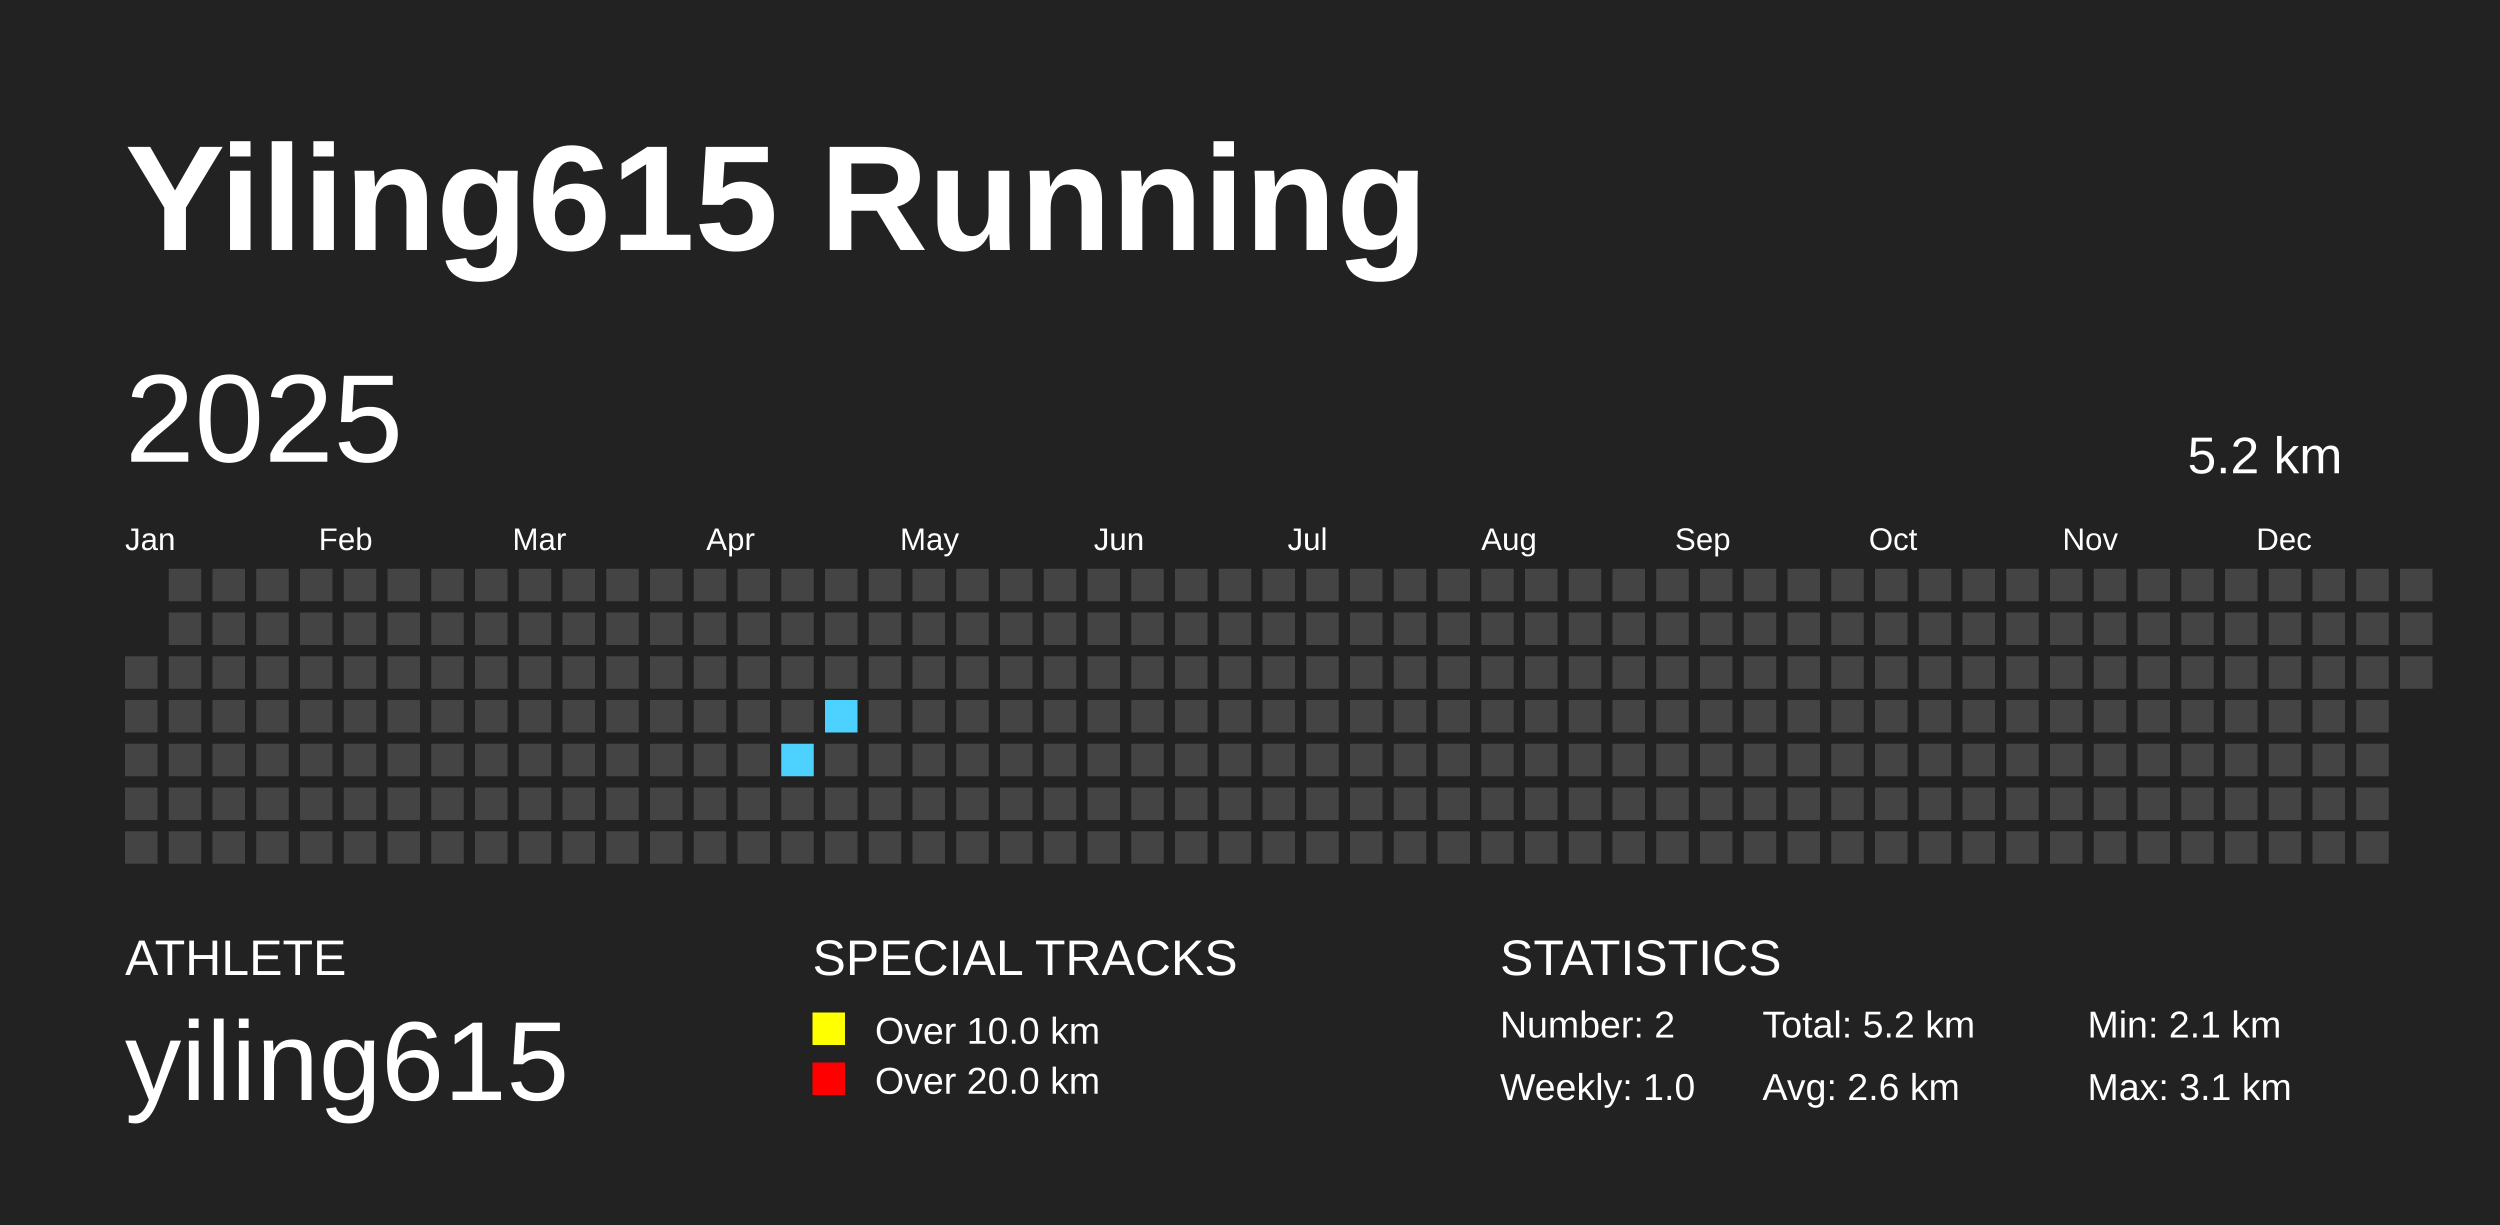
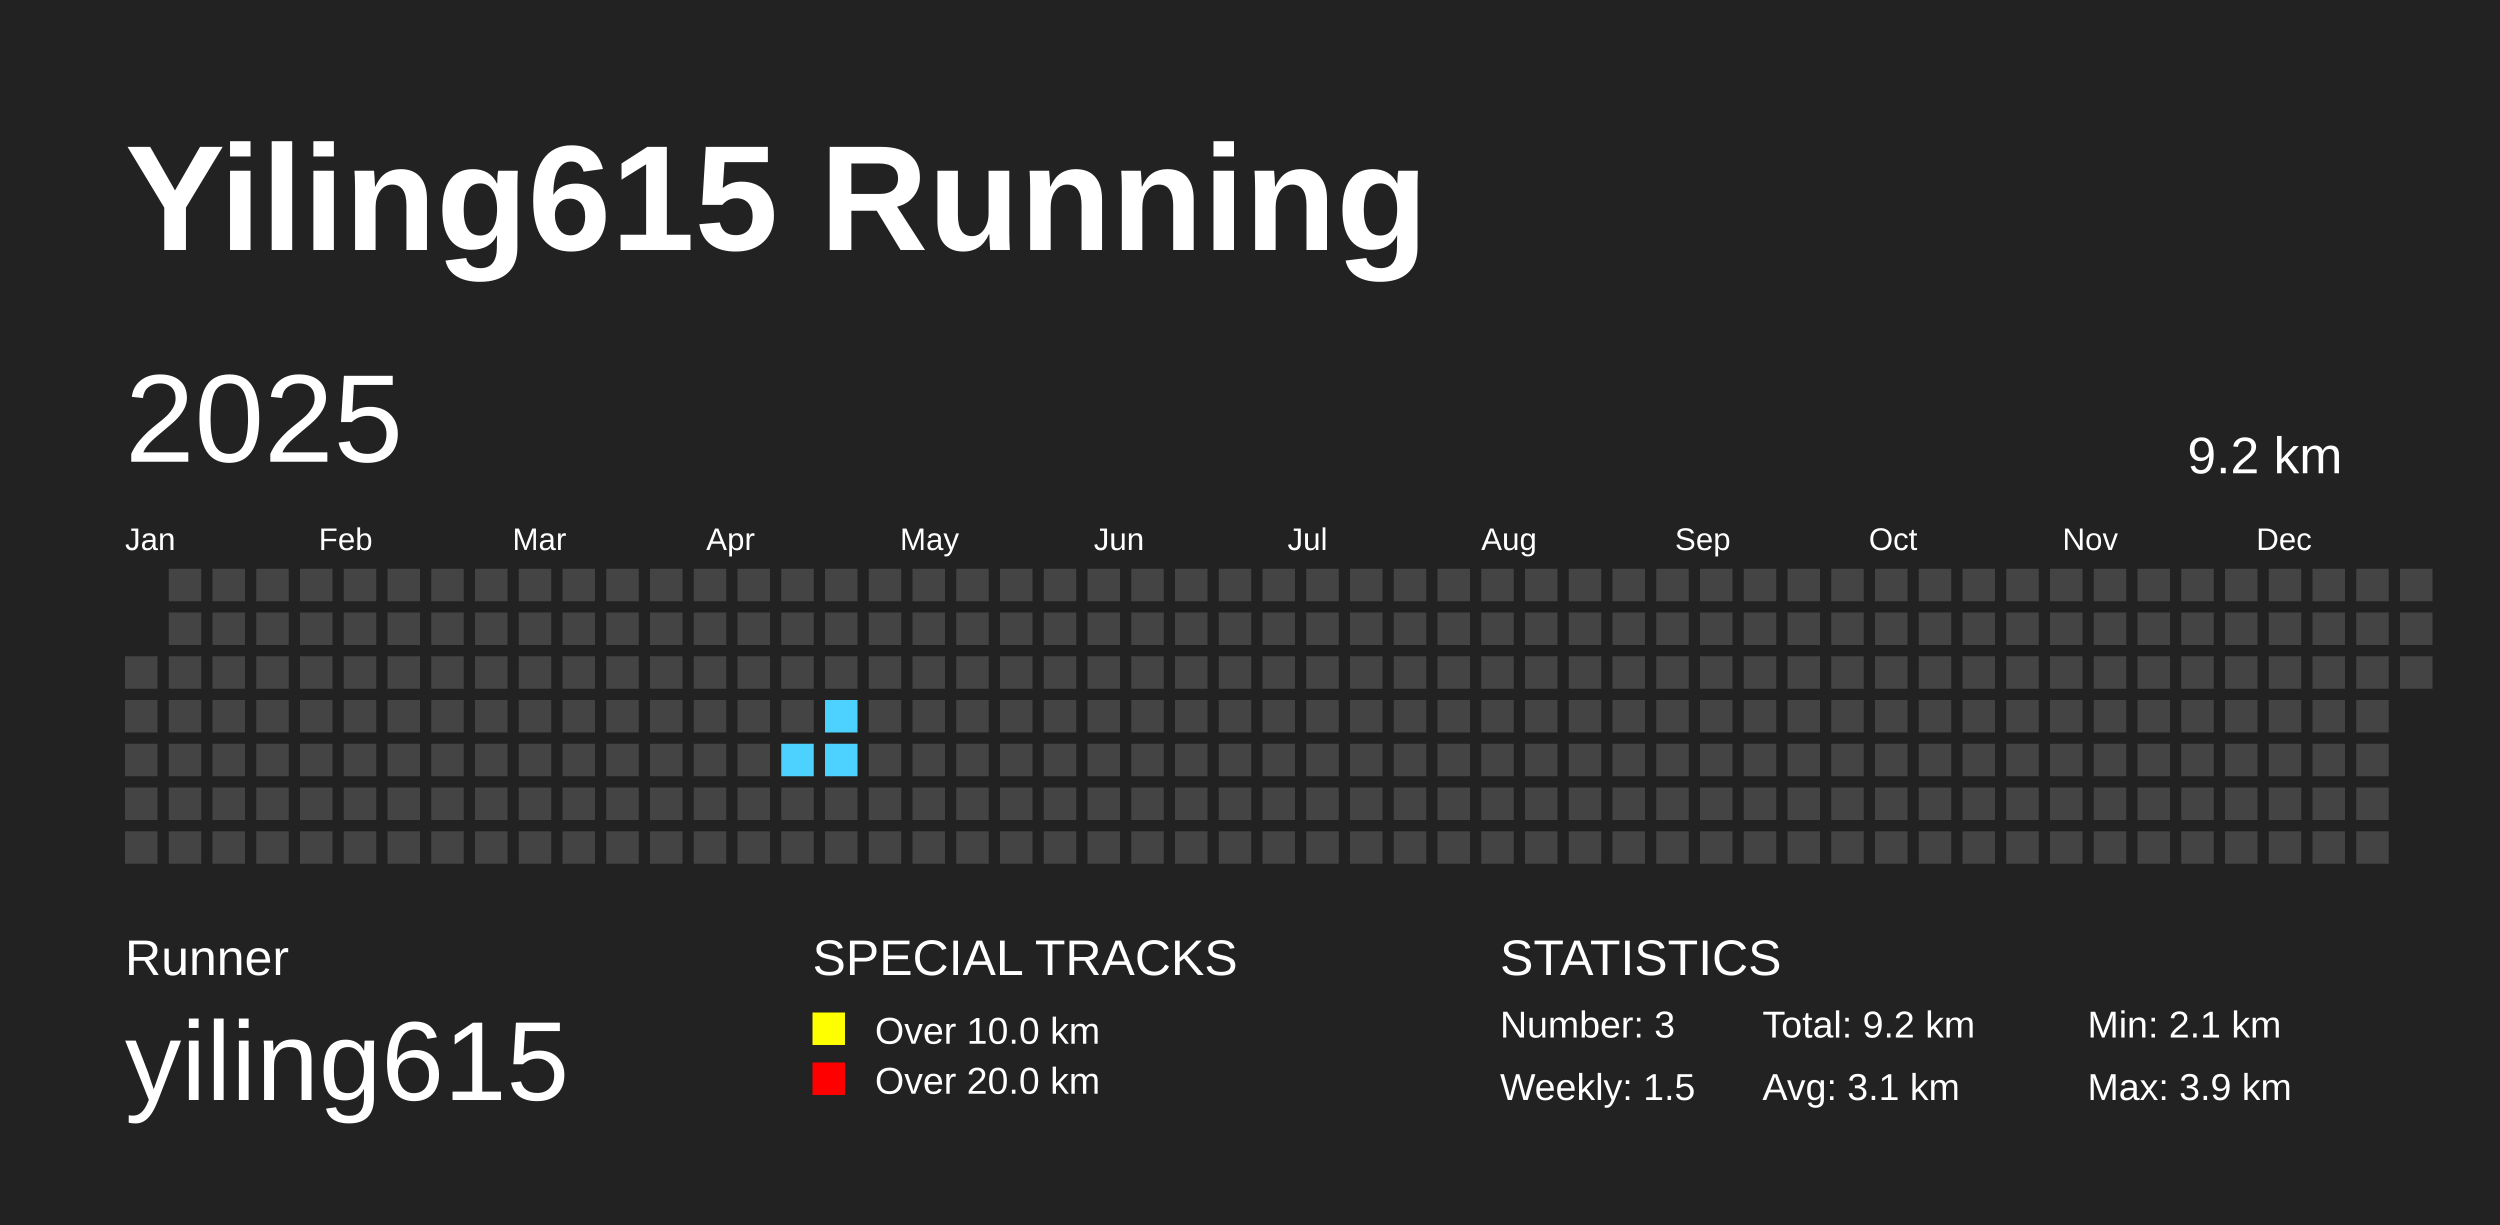
<svg xmlns="http://www.w3.org/2000/svg" baseProfile="full" height="98mm" version="1.1" viewBox="0,0,200,98" width="200mm">
  <defs />
  <rect fill="#222222" height="98" width="200" x="0" y="0" />
  <text fill="#FFFFFF" style="font-size:12px; font-family:Arial; font-weight:bold;" x="10" y="20">Yiling615 Running</text>
-   <text fill="#FFFFFF" style="font-size:4px; font-family:Arial" x="10" y="78">ATHLETE</text>
+   <text fill="#FFFFFF" style="font-size:4px; font-family:Arial" x="10" y="78">Runner</text>
  <text fill="#FFFFFF" style="font-size:9px; font-family:Arial" x="10" y="88">yiling615</text>
  <text fill="#FFFFFF" style="font-size:4px; font-family:Arial" x="65" y="78">SPECIAL TRACKS</text>
  <rect fill="yellow" height="2.6" width="2.6" x="65" y="81" />
  <text fill="#FFFFFF" style="font-size:3px; font-family:Arial" x="70" y="83.5">Over 10.0 km</text>
  <rect fill="red" height="2.6" width="2.6" x="65" y="85" />
  <text fill="#FFFFFF" style="font-size:3px; font-family:Arial" x="70" y="87.5">Over 20.0 km</text>
  <text fill="#FFFFFF" style="font-size:4px; font-family:Arial" x="120" y="78">STATISTICS</text>
-   <text fill="#FFFFFF" style="font-size:3px; font-family:Arial" x="120" y="83">Number: 2</text>
-   <text fill="#FFFFFF" style="font-size:3px; font-family:Arial" x="120" y="88">Weekly: 1.0</text>
-   <text fill="#FFFFFF" style="font-size:3px; font-family:Arial" x="141" y="83">Total: 5.2 km</text>
-   <text fill="#FFFFFF" style="font-size:3px; font-family:Arial" x="141" y="88">Avg: 2.6 km</text>
+   <text fill="#FFFFFF" style="font-size:3px; font-family:Arial" x="120" y="83">Number: 3</text>
+   <text fill="#FFFFFF" style="font-size:3px; font-family:Arial" x="120" y="88">Weekly: 1.5</text>
+   <text fill="#FFFFFF" style="font-size:3px; font-family:Arial" x="141" y="83">Total: 9.2 km</text>
+   <text fill="#FFFFFF" style="font-size:3px; font-family:Arial" x="141" y="88">Avg: 3.1 km</text>
  <text fill="#FFFFFF" style="font-size:3px; font-family:Arial" x="167" y="83">Min: 2.1 km</text>
-   <text fill="#FFFFFF" style="font-size:3px; font-family:Arial" x="167" y="88">Max: 3.1 km</text>
+   <text fill="#FFFFFF" style="font-size:3px; font-family:Arial" x="167" y="88">Max: 3.9 km</text>
  <text dominant-baseline="hanging" fill="#FFFFFF" style="font-size:10.0px; font-family:Arial;" x="10" y="30">2025</text>
-   <text dominant-baseline="hanging" fill="#FFFFFF" style="font-size:4.125px; font-family:Arial;" x="175" y="35">5.2 km</text>
+   <text dominant-baseline="hanging" fill="#FFFFFF" style="font-size:4.125px; font-family:Arial;" x="175" y="35">9.2 km</text>
  <text fill="#FFFFFF" style="font-size:2.5px; font-family:Arial" x="10.0" y="44">Jan</text>
  <text fill="#FFFFFF" style="font-size:2.5px; font-family:Arial" x="25.5" y="44">Feb</text>
  <text fill="#FFFFFF" style="font-size:2.5px; font-family:Arial" x="41.0" y="44">Mar</text>
  <text fill="#FFFFFF" style="font-size:2.5px; font-family:Arial" x="56.5" y="44">Apr</text>
  <text fill="#FFFFFF" style="font-size:2.5px; font-family:Arial" x="72.0" y="44">May</text>
  <text fill="#FFFFFF" style="font-size:2.5px; font-family:Arial" x="87.5" y="44">Jun</text>
  <text fill="#FFFFFF" style="font-size:2.5px; font-family:Arial" x="103.0" y="44">Jul</text>
  <text fill="#FFFFFF" style="font-size:2.5px; font-family:Arial" x="118.5" y="44">Aug</text>
  <text fill="#FFFFFF" style="font-size:2.5px; font-family:Arial" x="134.0" y="44">Sep</text>
  <text fill="#FFFFFF" style="font-size:2.5px; font-family:Arial" x="149.5" y="44">Oct</text>
  <text fill="#FFFFFF" style="font-size:2.5px; font-family:Arial" x="165.0" y="44">Nov</text>
  <text fill="#FFFFFF" style="font-size:2.5px; font-family:Arial" x="180.5" y="44">Dec</text>
  <rect fill="#444444" height="2.6" width="2.6" x="10.0" y="52.5" />
  <rect fill="#444444" height="2.6" width="2.6" x="10.0" y="56.0" />
  <rect fill="#444444" height="2.6" width="2.6" x="10.0" y="59.5" />
  <rect fill="#444444" height="2.6" width="2.6" x="10.0" y="63.0" />
  <rect fill="#444444" height="2.6" width="2.6" x="10.0" y="66.5" />
  <rect fill="#444444" height="2.6" width="2.6" x="13.5" y="45.5" />
  <rect fill="#444444" height="2.6" width="2.6" x="13.5" y="49.0" />
  <rect fill="#444444" height="2.6" width="2.6" x="13.5" y="52.5" />
  <rect fill="#444444" height="2.6" width="2.6" x="13.5" y="56.0" />
  <rect fill="#444444" height="2.6" width="2.6" x="13.5" y="59.5" />
  <rect fill="#444444" height="2.6" width="2.6" x="13.5" y="63.0" />
  <rect fill="#444444" height="2.6" width="2.6" x="13.5" y="66.5" />
  <rect fill="#444444" height="2.6" width="2.6" x="17.0" y="45.5" />
  <rect fill="#444444" height="2.6" width="2.6" x="17.0" y="49.0" />
  <rect fill="#444444" height="2.6" width="2.6" x="17.0" y="52.5" />
  <rect fill="#444444" height="2.6" width="2.6" x="17.0" y="56.0" />
  <rect fill="#444444" height="2.6" width="2.6" x="17.0" y="59.5" />
  <rect fill="#444444" height="2.6" width="2.6" x="17.0" y="63.0" />
  <rect fill="#444444" height="2.6" width="2.6" x="17.0" y="66.5" />
  <rect fill="#444444" height="2.6" width="2.6" x="20.5" y="45.5" />
  <rect fill="#444444" height="2.6" width="2.6" x="20.5" y="49.0" />
  <rect fill="#444444" height="2.6" width="2.6" x="20.5" y="52.5" />
  <rect fill="#444444" height="2.6" width="2.6" x="20.5" y="56.0" />
  <rect fill="#444444" height="2.6" width="2.6" x="20.5" y="59.5" />
  <rect fill="#444444" height="2.6" width="2.6" x="20.5" y="63.0" />
  <rect fill="#444444" height="2.6" width="2.6" x="20.5" y="66.5" />
  <rect fill="#444444" height="2.6" width="2.6" x="24.0" y="45.5" />
  <rect fill="#444444" height="2.6" width="2.6" x="24.0" y="49.0" />
  <rect fill="#444444" height="2.6" width="2.6" x="24.0" y="52.5" />
  <rect fill="#444444" height="2.6" width="2.6" x="24.0" y="56.0" />
  <rect fill="#444444" height="2.6" width="2.6" x="24.0" y="59.5" />
  <rect fill="#444444" height="2.6" width="2.6" x="24.0" y="63.0" />
  <rect fill="#444444" height="2.6" width="2.6" x="24.0" y="66.5" />
  <rect fill="#444444" height="2.6" width="2.6" x="27.5" y="45.5" />
  <rect fill="#444444" height="2.6" width="2.6" x="27.5" y="49.0" />
  <rect fill="#444444" height="2.6" width="2.6" x="27.5" y="52.5" />
  <rect fill="#444444" height="2.6" width="2.6" x="27.5" y="56.0" />
  <rect fill="#444444" height="2.6" width="2.6" x="27.5" y="59.5" />
  <rect fill="#444444" height="2.6" width="2.6" x="27.5" y="63.0" />
  <rect fill="#444444" height="2.6" width="2.6" x="27.5" y="66.5" />
  <rect fill="#444444" height="2.6" width="2.6" x="31.0" y="45.5" />
  <rect fill="#444444" height="2.6" width="2.6" x="31.0" y="49.0" />
  <rect fill="#444444" height="2.6" width="2.6" x="31.0" y="52.5" />
  <rect fill="#444444" height="2.6" width="2.6" x="31.0" y="56.0" />
  <rect fill="#444444" height="2.6" width="2.6" x="31.0" y="59.5" />
  <rect fill="#444444" height="2.6" width="2.6" x="31.0" y="63.0" />
  <rect fill="#444444" height="2.6" width="2.6" x="31.0" y="66.5" />
  <rect fill="#444444" height="2.6" width="2.6" x="34.5" y="45.5" />
  <rect fill="#444444" height="2.6" width="2.6" x="34.5" y="49.0" />
  <rect fill="#444444" height="2.6" width="2.6" x="34.5" y="52.5" />
  <rect fill="#444444" height="2.6" width="2.6" x="34.5" y="56.0" />
  <rect fill="#444444" height="2.6" width="2.6" x="34.5" y="59.5" />
  <rect fill="#444444" height="2.6" width="2.6" x="34.5" y="63.0" />
  <rect fill="#444444" height="2.6" width="2.6" x="34.5" y="66.5" />
  <rect fill="#444444" height="2.6" width="2.6" x="38.0" y="45.5" />
  <rect fill="#444444" height="2.6" width="2.6" x="38.0" y="49.0" />
  <rect fill="#444444" height="2.6" width="2.6" x="38.0" y="52.5" />
  <rect fill="#444444" height="2.6" width="2.6" x="38.0" y="56.0" />
  <rect fill="#444444" height="2.6" width="2.6" x="38.0" y="59.5" />
  <rect fill="#444444" height="2.6" width="2.6" x="38.0" y="63.0" />
  <rect fill="#444444" height="2.6" width="2.6" x="38.0" y="66.5" />
  <rect fill="#444444" height="2.6" width="2.6" x="41.5" y="45.5" />
  <rect fill="#444444" height="2.6" width="2.6" x="41.5" y="49.0" />
  <rect fill="#444444" height="2.6" width="2.6" x="41.5" y="52.5" />
  <rect fill="#444444" height="2.6" width="2.6" x="41.5" y="56.0" />
  <rect fill="#444444" height="2.6" width="2.6" x="41.5" y="59.5" />
  <rect fill="#444444" height="2.6" width="2.6" x="41.5" y="63.0" />
  <rect fill="#444444" height="2.6" width="2.6" x="41.5" y="66.5" />
  <rect fill="#444444" height="2.6" width="2.6" x="45.0" y="45.5" />
  <rect fill="#444444" height="2.6" width="2.6" x="45.0" y="49.0" />
  <rect fill="#444444" height="2.6" width="2.6" x="45.0" y="52.5" />
  <rect fill="#444444" height="2.6" width="2.6" x="45.0" y="56.0" />
  <rect fill="#444444" height="2.6" width="2.6" x="45.0" y="59.5" />
  <rect fill="#444444" height="2.6" width="2.6" x="45.0" y="63.0" />
  <rect fill="#444444" height="2.6" width="2.6" x="45.0" y="66.5" />
  <rect fill="#444444" height="2.6" width="2.6" x="48.5" y="45.5" />
  <rect fill="#444444" height="2.6" width="2.6" x="48.5" y="49.0" />
  <rect fill="#444444" height="2.6" width="2.6" x="48.5" y="52.5" />
  <rect fill="#444444" height="2.6" width="2.6" x="48.5" y="56.0" />
  <rect fill="#444444" height="2.6" width="2.6" x="48.5" y="59.5" />
  <rect fill="#444444" height="2.6" width="2.6" x="48.5" y="63.0" />
  <rect fill="#444444" height="2.6" width="2.6" x="48.5" y="66.5" />
  <rect fill="#444444" height="2.6" width="2.6" x="52.0" y="45.5" />
  <rect fill="#444444" height="2.6" width="2.6" x="52.0" y="49.0" />
  <rect fill="#444444" height="2.6" width="2.6" x="52.0" y="52.5" />
  <rect fill="#444444" height="2.6" width="2.6" x="52.0" y="56.0" />
  <rect fill="#444444" height="2.6" width="2.6" x="52.0" y="59.5" />
  <rect fill="#444444" height="2.6" width="2.6" x="52.0" y="63.0" />
  <rect fill="#444444" height="2.6" width="2.6" x="52.0" y="66.5" />
  <rect fill="#444444" height="2.6" width="2.6" x="55.5" y="45.5" />
  <rect fill="#444444" height="2.6" width="2.6" x="55.5" y="49.0" />
  <rect fill="#444444" height="2.6" width="2.6" x="55.5" y="52.5" />
  <rect fill="#444444" height="2.6" width="2.6" x="55.5" y="56.0" />
  <rect fill="#444444" height="2.6" width="2.6" x="55.5" y="59.5" />
  <rect fill="#444444" height="2.6" width="2.6" x="55.5" y="63.0" />
  <rect fill="#444444" height="2.6" width="2.6" x="55.5" y="66.5" />
  <rect fill="#444444" height="2.6" width="2.6" x="59.0" y="45.5" />
  <rect fill="#444444" height="2.6" width="2.6" x="59.0" y="49.0" />
  <rect fill="#444444" height="2.6" width="2.6" x="59.0" y="52.5" />
  <rect fill="#444444" height="2.6" width="2.6" x="59.0" y="56.0" />
  <rect fill="#444444" height="2.6" width="2.6" x="59.0" y="59.5" />
  <rect fill="#444444" height="2.6" width="2.6" x="59.0" y="63.0" />
  <rect fill="#444444" height="2.6" width="2.6" x="59.0" y="66.5" />
  <rect fill="#444444" height="2.6" width="2.6" x="62.5" y="45.5" />
  <rect fill="#444444" height="2.6" width="2.6" x="62.5" y="49.0" />
  <rect fill="#444444" height="2.6" width="2.6" x="62.5" y="52.5" />
  <rect fill="#444444" height="2.6" width="2.6" x="62.5" y="56.0" />
  <rect fill="#4DD2FF" height="2.6" width="2.6" x="62.5" y="59.5" />
  <rect fill="#444444" height="2.6" width="2.6" x="62.5" y="63.0" />
  <rect fill="#444444" height="2.6" width="2.6" x="62.5" y="66.5" />
  <rect fill="#444444" height="2.6" width="2.6" x="66.0" y="45.5" />
  <rect fill="#444444" height="2.6" width="2.6" x="66.0" y="49.0" />
  <rect fill="#444444" height="2.6" width="2.6" x="66.0" y="52.5" />
  <rect fill="#4DD2FF" height="2.6" width="2.6" x="66.0" y="56.0" />
-   <rect fill="#444444" height="2.6" width="2.6" x="66.0" y="59.5" />
+   <rect fill="#4DD2FF" height="2.6" width="2.6" x="66.0" y="59.5" />
  <rect fill="#444444" height="2.6" width="2.6" x="66.0" y="63.0" />
  <rect fill="#444444" height="2.6" width="2.6" x="66.0" y="66.5" />
  <rect fill="#444444" height="2.6" width="2.6" x="69.5" y="45.5" />
  <rect fill="#444444" height="2.6" width="2.6" x="69.5" y="49.0" />
  <rect fill="#444444" height="2.6" width="2.6" x="69.5" y="52.5" />
  <rect fill="#444444" height="2.6" width="2.6" x="69.5" y="56.0" />
  <rect fill="#444444" height="2.6" width="2.6" x="69.5" y="59.5" />
  <rect fill="#444444" height="2.6" width="2.6" x="69.5" y="63.0" />
  <rect fill="#444444" height="2.6" width="2.6" x="69.5" y="66.5" />
  <rect fill="#444444" height="2.6" width="2.6" x="73.0" y="45.5" />
  <rect fill="#444444" height="2.6" width="2.6" x="73.0" y="49.0" />
  <rect fill="#444444" height="2.6" width="2.6" x="73.0" y="52.5" />
  <rect fill="#444444" height="2.6" width="2.6" x="73.0" y="56.0" />
  <rect fill="#444444" height="2.6" width="2.6" x="73.0" y="59.5" />
  <rect fill="#444444" height="2.6" width="2.6" x="73.0" y="63.0" />
  <rect fill="#444444" height="2.6" width="2.6" x="73.0" y="66.5" />
  <rect fill="#444444" height="2.6" width="2.6" x="76.5" y="45.5" />
  <rect fill="#444444" height="2.6" width="2.6" x="76.5" y="49.0" />
  <rect fill="#444444" height="2.6" width="2.6" x="76.5" y="52.5" />
  <rect fill="#444444" height="2.6" width="2.6" x="76.5" y="56.0" />
  <rect fill="#444444" height="2.6" width="2.6" x="76.5" y="59.5" />
  <rect fill="#444444" height="2.6" width="2.6" x="76.5" y="63.0" />
  <rect fill="#444444" height="2.6" width="2.6" x="76.5" y="66.5" />
  <rect fill="#444444" height="2.6" width="2.6" x="80.0" y="45.5" />
  <rect fill="#444444" height="2.6" width="2.6" x="80.0" y="49.0" />
  <rect fill="#444444" height="2.6" width="2.6" x="80.0" y="52.5" />
  <rect fill="#444444" height="2.6" width="2.6" x="80.0" y="56.0" />
  <rect fill="#444444" height="2.6" width="2.6" x="80.0" y="59.5" />
  <rect fill="#444444" height="2.6" width="2.6" x="80.0" y="63.0" />
  <rect fill="#444444" height="2.6" width="2.6" x="80.0" y="66.5" />
  <rect fill="#444444" height="2.6" width="2.6" x="83.5" y="45.5" />
  <rect fill="#444444" height="2.6" width="2.6" x="83.5" y="49.0" />
  <rect fill="#444444" height="2.6" width="2.6" x="83.5" y="52.5" />
  <rect fill="#444444" height="2.6" width="2.6" x="83.5" y="56.0" />
  <rect fill="#444444" height="2.6" width="2.6" x="83.5" y="59.5" />
  <rect fill="#444444" height="2.6" width="2.6" x="83.5" y="63.0" />
  <rect fill="#444444" height="2.6" width="2.6" x="83.5" y="66.5" />
  <rect fill="#444444" height="2.6" width="2.6" x="87.0" y="45.5" />
  <rect fill="#444444" height="2.6" width="2.6" x="87.0" y="49.0" />
  <rect fill="#444444" height="2.6" width="2.6" x="87.0" y="52.5" />
  <rect fill="#444444" height="2.6" width="2.6" x="87.0" y="56.0" />
  <rect fill="#444444" height="2.6" width="2.6" x="87.0" y="59.5" />
  <rect fill="#444444" height="2.6" width="2.6" x="87.0" y="63.0" />
  <rect fill="#444444" height="2.6" width="2.6" x="87.0" y="66.5" />
  <rect fill="#444444" height="2.6" width="2.6" x="90.5" y="45.5" />
  <rect fill="#444444" height="2.6" width="2.6" x="90.5" y="49.0" />
  <rect fill="#444444" height="2.6" width="2.6" x="90.5" y="52.5" />
  <rect fill="#444444" height="2.6" width="2.6" x="90.5" y="56.0" />
  <rect fill="#444444" height="2.6" width="2.6" x="90.5" y="59.5" />
  <rect fill="#444444" height="2.6" width="2.6" x="90.5" y="63.0" />
  <rect fill="#444444" height="2.6" width="2.6" x="90.5" y="66.5" />
  <rect fill="#444444" height="2.6" width="2.6" x="94.0" y="45.5" />
  <rect fill="#444444" height="2.6" width="2.6" x="94.0" y="49.0" />
  <rect fill="#444444" height="2.6" width="2.6" x="94.0" y="52.5" />
  <rect fill="#444444" height="2.6" width="2.6" x="94.0" y="56.0" />
  <rect fill="#444444" height="2.6" width="2.6" x="94.0" y="59.5" />
  <rect fill="#444444" height="2.6" width="2.6" x="94.0" y="63.0" />
  <rect fill="#444444" height="2.6" width="2.6" x="94.0" y="66.5" />
  <rect fill="#444444" height="2.6" width="2.6" x="97.5" y="45.5" />
  <rect fill="#444444" height="2.6" width="2.6" x="97.5" y="49.0" />
  <rect fill="#444444" height="2.6" width="2.6" x="97.5" y="52.5" />
  <rect fill="#444444" height="2.6" width="2.6" x="97.5" y="56.0" />
  <rect fill="#444444" height="2.6" width="2.6" x="97.5" y="59.5" />
  <rect fill="#444444" height="2.6" width="2.6" x="97.5" y="63.0" />
  <rect fill="#444444" height="2.6" width="2.6" x="97.5" y="66.5" />
  <rect fill="#444444" height="2.6" width="2.6" x="101.0" y="45.5" />
  <rect fill="#444444" height="2.6" width="2.6" x="101.0" y="49.0" />
  <rect fill="#444444" height="2.6" width="2.6" x="101.0" y="52.5" />
  <rect fill="#444444" height="2.6" width="2.6" x="101.0" y="56.0" />
  <rect fill="#444444" height="2.6" width="2.6" x="101.0" y="59.5" />
  <rect fill="#444444" height="2.6" width="2.6" x="101.0" y="63.0" />
  <rect fill="#444444" height="2.6" width="2.6" x="101.0" y="66.5" />
  <rect fill="#444444" height="2.6" width="2.6" x="104.5" y="45.5" />
  <rect fill="#444444" height="2.6" width="2.6" x="104.5" y="49.0" />
  <rect fill="#444444" height="2.6" width="2.6" x="104.5" y="52.5" />
  <rect fill="#444444" height="2.6" width="2.6" x="104.5" y="56.0" />
  <rect fill="#444444" height="2.6" width="2.6" x="104.5" y="59.5" />
  <rect fill="#444444" height="2.6" width="2.6" x="104.5" y="63.0" />
  <rect fill="#444444" height="2.6" width="2.6" x="104.5" y="66.5" />
  <rect fill="#444444" height="2.6" width="2.6" x="108.0" y="45.5" />
  <rect fill="#444444" height="2.6" width="2.6" x="108.0" y="49.0" />
  <rect fill="#444444" height="2.6" width="2.6" x="108.0" y="52.5" />
  <rect fill="#444444" height="2.6" width="2.6" x="108.0" y="56.0" />
  <rect fill="#444444" height="2.6" width="2.6" x="108.0" y="59.5" />
  <rect fill="#444444" height="2.6" width="2.6" x="108.0" y="63.0" />
  <rect fill="#444444" height="2.6" width="2.6" x="108.0" y="66.5" />
  <rect fill="#444444" height="2.6" width="2.6" x="111.5" y="45.5" />
  <rect fill="#444444" height="2.6" width="2.6" x="111.5" y="49.0" />
  <rect fill="#444444" height="2.6" width="2.6" x="111.5" y="52.5" />
  <rect fill="#444444" height="2.6" width="2.6" x="111.5" y="56.0" />
  <rect fill="#444444" height="2.6" width="2.6" x="111.5" y="59.5" />
  <rect fill="#444444" height="2.6" width="2.6" x="111.5" y="63.0" />
  <rect fill="#444444" height="2.6" width="2.6" x="111.5" y="66.5" />
  <rect fill="#444444" height="2.6" width="2.6" x="115.0" y="45.5" />
  <rect fill="#444444" height="2.6" width="2.6" x="115.0" y="49.0" />
  <rect fill="#444444" height="2.6" width="2.6" x="115.0" y="52.5" />
  <rect fill="#444444" height="2.6" width="2.6" x="115.0" y="56.0" />
  <rect fill="#444444" height="2.6" width="2.6" x="115.0" y="59.5" />
  <rect fill="#444444" height="2.6" width="2.6" x="115.0" y="63.0" />
  <rect fill="#444444" height="2.6" width="2.6" x="115.0" y="66.5" />
  <rect fill="#444444" height="2.6" width="2.6" x="118.5" y="45.5" />
  <rect fill="#444444" height="2.6" width="2.6" x="118.5" y="49.0" />
  <rect fill="#444444" height="2.6" width="2.6" x="118.5" y="52.5" />
  <rect fill="#444444" height="2.6" width="2.6" x="118.5" y="56.0" />
  <rect fill="#444444" height="2.6" width="2.6" x="118.5" y="59.5" />
  <rect fill="#444444" height="2.6" width="2.6" x="118.5" y="63.0" />
  <rect fill="#444444" height="2.6" width="2.6" x="118.5" y="66.5" />
  <rect fill="#444444" height="2.6" width="2.6" x="122.0" y="45.5" />
  <rect fill="#444444" height="2.6" width="2.6" x="122.0" y="49.0" />
  <rect fill="#444444" height="2.6" width="2.6" x="122.0" y="52.5" />
  <rect fill="#444444" height="2.6" width="2.6" x="122.0" y="56.0" />
  <rect fill="#444444" height="2.6" width="2.6" x="122.0" y="59.5" />
  <rect fill="#444444" height="2.6" width="2.6" x="122.0" y="63.0" />
  <rect fill="#444444" height="2.6" width="2.6" x="122.0" y="66.5" />
  <rect fill="#444444" height="2.6" width="2.6" x="125.5" y="45.5" />
  <rect fill="#444444" height="2.6" width="2.6" x="125.5" y="49.0" />
  <rect fill="#444444" height="2.6" width="2.6" x="125.5" y="52.5" />
  <rect fill="#444444" height="2.6" width="2.6" x="125.5" y="56.0" />
  <rect fill="#444444" height="2.6" width="2.6" x="125.5" y="59.5" />
  <rect fill="#444444" height="2.6" width="2.6" x="125.5" y="63.0" />
  <rect fill="#444444" height="2.6" width="2.6" x="125.5" y="66.5" />
  <rect fill="#444444" height="2.6" width="2.6" x="129.0" y="45.5" />
  <rect fill="#444444" height="2.6" width="2.6" x="129.0" y="49.0" />
  <rect fill="#444444" height="2.6" width="2.6" x="129.0" y="52.5" />
  <rect fill="#444444" height="2.6" width="2.6" x="129.0" y="56.0" />
  <rect fill="#444444" height="2.6" width="2.6" x="129.0" y="59.5" />
  <rect fill="#444444" height="2.6" width="2.6" x="129.0" y="63.0" />
  <rect fill="#444444" height="2.6" width="2.6" x="129.0" y="66.5" />
  <rect fill="#444444" height="2.6" width="2.6" x="132.5" y="45.5" />
  <rect fill="#444444" height="2.6" width="2.6" x="132.5" y="49.0" />
  <rect fill="#444444" height="2.6" width="2.6" x="132.5" y="52.5" />
  <rect fill="#444444" height="2.6" width="2.6" x="132.5" y="56.0" />
  <rect fill="#444444" height="2.6" width="2.6" x="132.5" y="59.5" />
  <rect fill="#444444" height="2.6" width="2.6" x="132.5" y="63.0" />
  <rect fill="#444444" height="2.6" width="2.6" x="132.5" y="66.5" />
  <rect fill="#444444" height="2.6" width="2.6" x="136.0" y="45.5" />
  <rect fill="#444444" height="2.6" width="2.6" x="136.0" y="49.0" />
  <rect fill="#444444" height="2.6" width="2.6" x="136.0" y="52.5" />
  <rect fill="#444444" height="2.6" width="2.6" x="136.0" y="56.0" />
  <rect fill="#444444" height="2.6" width="2.6" x="136.0" y="59.5" />
  <rect fill="#444444" height="2.6" width="2.6" x="136.0" y="63.0" />
  <rect fill="#444444" height="2.6" width="2.6" x="136.0" y="66.5" />
  <rect fill="#444444" height="2.6" width="2.6" x="139.5" y="45.5" />
  <rect fill="#444444" height="2.6" width="2.6" x="139.5" y="49.0" />
  <rect fill="#444444" height="2.6" width="2.6" x="139.5" y="52.5" />
  <rect fill="#444444" height="2.6" width="2.6" x="139.5" y="56.0" />
  <rect fill="#444444" height="2.6" width="2.6" x="139.5" y="59.5" />
  <rect fill="#444444" height="2.6" width="2.6" x="139.5" y="63.0" />
  <rect fill="#444444" height="2.6" width="2.6" x="139.5" y="66.5" />
  <rect fill="#444444" height="2.6" width="2.6" x="143.0" y="45.5" />
  <rect fill="#444444" height="2.6" width="2.6" x="143.0" y="49.0" />
  <rect fill="#444444" height="2.6" width="2.6" x="143.0" y="52.5" />
  <rect fill="#444444" height="2.6" width="2.6" x="143.0" y="56.0" />
  <rect fill="#444444" height="2.6" width="2.6" x="143.0" y="59.5" />
  <rect fill="#444444" height="2.6" width="2.6" x="143.0" y="63.0" />
  <rect fill="#444444" height="2.6" width="2.6" x="143.0" y="66.5" />
  <rect fill="#444444" height="2.6" width="2.6" x="146.5" y="45.5" />
  <rect fill="#444444" height="2.6" width="2.6" x="146.5" y="49.0" />
  <rect fill="#444444" height="2.6" width="2.6" x="146.5" y="52.5" />
  <rect fill="#444444" height="2.6" width="2.6" x="146.5" y="56.0" />
  <rect fill="#444444" height="2.6" width="2.6" x="146.5" y="59.5" />
  <rect fill="#444444" height="2.6" width="2.6" x="146.5" y="63.0" />
  <rect fill="#444444" height="2.6" width="2.6" x="146.5" y="66.5" />
  <rect fill="#444444" height="2.6" width="2.6" x="150.0" y="45.5" />
  <rect fill="#444444" height="2.6" width="2.6" x="150.0" y="49.0" />
  <rect fill="#444444" height="2.6" width="2.6" x="150.0" y="52.5" />
  <rect fill="#444444" height="2.6" width="2.6" x="150.0" y="56.0" />
  <rect fill="#444444" height="2.6" width="2.6" x="150.0" y="59.5" />
  <rect fill="#444444" height="2.6" width="2.6" x="150.0" y="63.0" />
  <rect fill="#444444" height="2.6" width="2.6" x="150.0" y="66.5" />
  <rect fill="#444444" height="2.6" width="2.6" x="153.5" y="45.5" />
  <rect fill="#444444" height="2.6" width="2.6" x="153.5" y="49.0" />
  <rect fill="#444444" height="2.6" width="2.6" x="153.5" y="52.5" />
  <rect fill="#444444" height="2.6" width="2.6" x="153.5" y="56.0" />
  <rect fill="#444444" height="2.6" width="2.6" x="153.5" y="59.5" />
  <rect fill="#444444" height="2.6" width="2.6" x="153.5" y="63.0" />
  <rect fill="#444444" height="2.6" width="2.6" x="153.5" y="66.5" />
  <rect fill="#444444" height="2.6" width="2.6" x="157.0" y="45.5" />
  <rect fill="#444444" height="2.6" width="2.6" x="157.0" y="49.0" />
  <rect fill="#444444" height="2.6" width="2.6" x="157.0" y="52.5" />
  <rect fill="#444444" height="2.6" width="2.6" x="157.0" y="56.0" />
  <rect fill="#444444" height="2.6" width="2.6" x="157.0" y="59.5" />
  <rect fill="#444444" height="2.6" width="2.6" x="157.0" y="63.0" />
  <rect fill="#444444" height="2.6" width="2.6" x="157.0" y="66.5" />
  <rect fill="#444444" height="2.6" width="2.6" x="160.5" y="45.5" />
  <rect fill="#444444" height="2.6" width="2.6" x="160.5" y="49.0" />
  <rect fill="#444444" height="2.6" width="2.6" x="160.5" y="52.5" />
  <rect fill="#444444" height="2.6" width="2.6" x="160.5" y="56.0" />
  <rect fill="#444444" height="2.6" width="2.6" x="160.5" y="59.5" />
  <rect fill="#444444" height="2.6" width="2.6" x="160.5" y="63.0" />
  <rect fill="#444444" height="2.6" width="2.6" x="160.5" y="66.5" />
  <rect fill="#444444" height="2.6" width="2.6" x="164.0" y="45.5" />
  <rect fill="#444444" height="2.6" width="2.6" x="164.0" y="49.0" />
  <rect fill="#444444" height="2.6" width="2.6" x="164.0" y="52.5" />
  <rect fill="#444444" height="2.6" width="2.6" x="164.0" y="56.0" />
  <rect fill="#444444" height="2.6" width="2.6" x="164.0" y="59.5" />
  <rect fill="#444444" height="2.6" width="2.6" x="164.0" y="63.0" />
  <rect fill="#444444" height="2.6" width="2.6" x="164.0" y="66.5" />
  <rect fill="#444444" height="2.6" width="2.6" x="167.5" y="45.5" />
  <rect fill="#444444" height="2.6" width="2.6" x="167.5" y="49.0" />
  <rect fill="#444444" height="2.6" width="2.6" x="167.5" y="52.5" />
  <rect fill="#444444" height="2.6" width="2.6" x="167.5" y="56.0" />
  <rect fill="#444444" height="2.6" width="2.6" x="167.5" y="59.5" />
  <rect fill="#444444" height="2.6" width="2.6" x="167.5" y="63.0" />
  <rect fill="#444444" height="2.6" width="2.6" x="167.5" y="66.5" />
  <rect fill="#444444" height="2.6" width="2.6" x="171.0" y="45.5" />
  <rect fill="#444444" height="2.6" width="2.6" x="171.0" y="49.0" />
  <rect fill="#444444" height="2.6" width="2.6" x="171.0" y="52.5" />
  <rect fill="#444444" height="2.6" width="2.6" x="171.0" y="56.0" />
  <rect fill="#444444" height="2.6" width="2.6" x="171.0" y="59.5" />
  <rect fill="#444444" height="2.6" width="2.6" x="171.0" y="63.0" />
  <rect fill="#444444" height="2.6" width="2.6" x="171.0" y="66.5" />
  <rect fill="#444444" height="2.6" width="2.6" x="174.5" y="45.5" />
  <rect fill="#444444" height="2.6" width="2.6" x="174.5" y="49.0" />
  <rect fill="#444444" height="2.6" width="2.6" x="174.5" y="52.5" />
  <rect fill="#444444" height="2.6" width="2.6" x="174.5" y="56.0" />
  <rect fill="#444444" height="2.6" width="2.6" x="174.5" y="59.5" />
  <rect fill="#444444" height="2.6" width="2.6" x="174.5" y="63.0" />
  <rect fill="#444444" height="2.6" width="2.6" x="174.5" y="66.5" />
  <rect fill="#444444" height="2.6" width="2.6" x="178.0" y="45.5" />
  <rect fill="#444444" height="2.6" width="2.6" x="178.0" y="49.0" />
  <rect fill="#444444" height="2.6" width="2.6" x="178.0" y="52.5" />
  <rect fill="#444444" height="2.6" width="2.6" x="178.0" y="56.0" />
  <rect fill="#444444" height="2.6" width="2.6" x="178.0" y="59.5" />
  <rect fill="#444444" height="2.6" width="2.6" x="178.0" y="63.0" />
  <rect fill="#444444" height="2.6" width="2.6" x="178.0" y="66.5" />
  <rect fill="#444444" height="2.6" width="2.6" x="181.5" y="45.5" />
  <rect fill="#444444" height="2.6" width="2.6" x="181.5" y="49.0" />
  <rect fill="#444444" height="2.6" width="2.6" x="181.5" y="52.5" />
  <rect fill="#444444" height="2.6" width="2.6" x="181.5" y="56.0" />
  <rect fill="#444444" height="2.6" width="2.6" x="181.5" y="59.5" />
  <rect fill="#444444" height="2.6" width="2.6" x="181.5" y="63.0" />
  <rect fill="#444444" height="2.6" width="2.6" x="181.5" y="66.5" />
  <rect fill="#444444" height="2.6" width="2.6" x="185.0" y="45.5" />
  <rect fill="#444444" height="2.6" width="2.6" x="185.0" y="49.0" />
  <rect fill="#444444" height="2.6" width="2.6" x="185.0" y="52.5" />
  <rect fill="#444444" height="2.6" width="2.6" x="185.0" y="56.0" />
  <rect fill="#444444" height="2.6" width="2.6" x="185.0" y="59.5" />
  <rect fill="#444444" height="2.6" width="2.6" x="185.0" y="63.0" />
  <rect fill="#444444" height="2.6" width="2.6" x="185.0" y="66.5" />
  <rect fill="#444444" height="2.6" width="2.6" x="188.5" y="45.5" />
  <rect fill="#444444" height="2.6" width="2.6" x="188.5" y="49.0" />
  <rect fill="#444444" height="2.6" width="2.6" x="188.5" y="52.5" />
  <rect fill="#444444" height="2.6" width="2.6" x="188.5" y="56.0" />
  <rect fill="#444444" height="2.6" width="2.6" x="188.5" y="59.5" />
  <rect fill="#444444" height="2.6" width="2.6" x="188.5" y="63.0" />
  <rect fill="#444444" height="2.6" width="2.6" x="188.5" y="66.5" />
  <rect fill="#444444" height="2.6" width="2.6" x="192.0" y="45.5" />
  <rect fill="#444444" height="2.6" width="2.6" x="192.0" y="49.0" />
  <rect fill="#444444" height="2.6" width="2.6" x="192.0" y="52.5" />
</svg>
